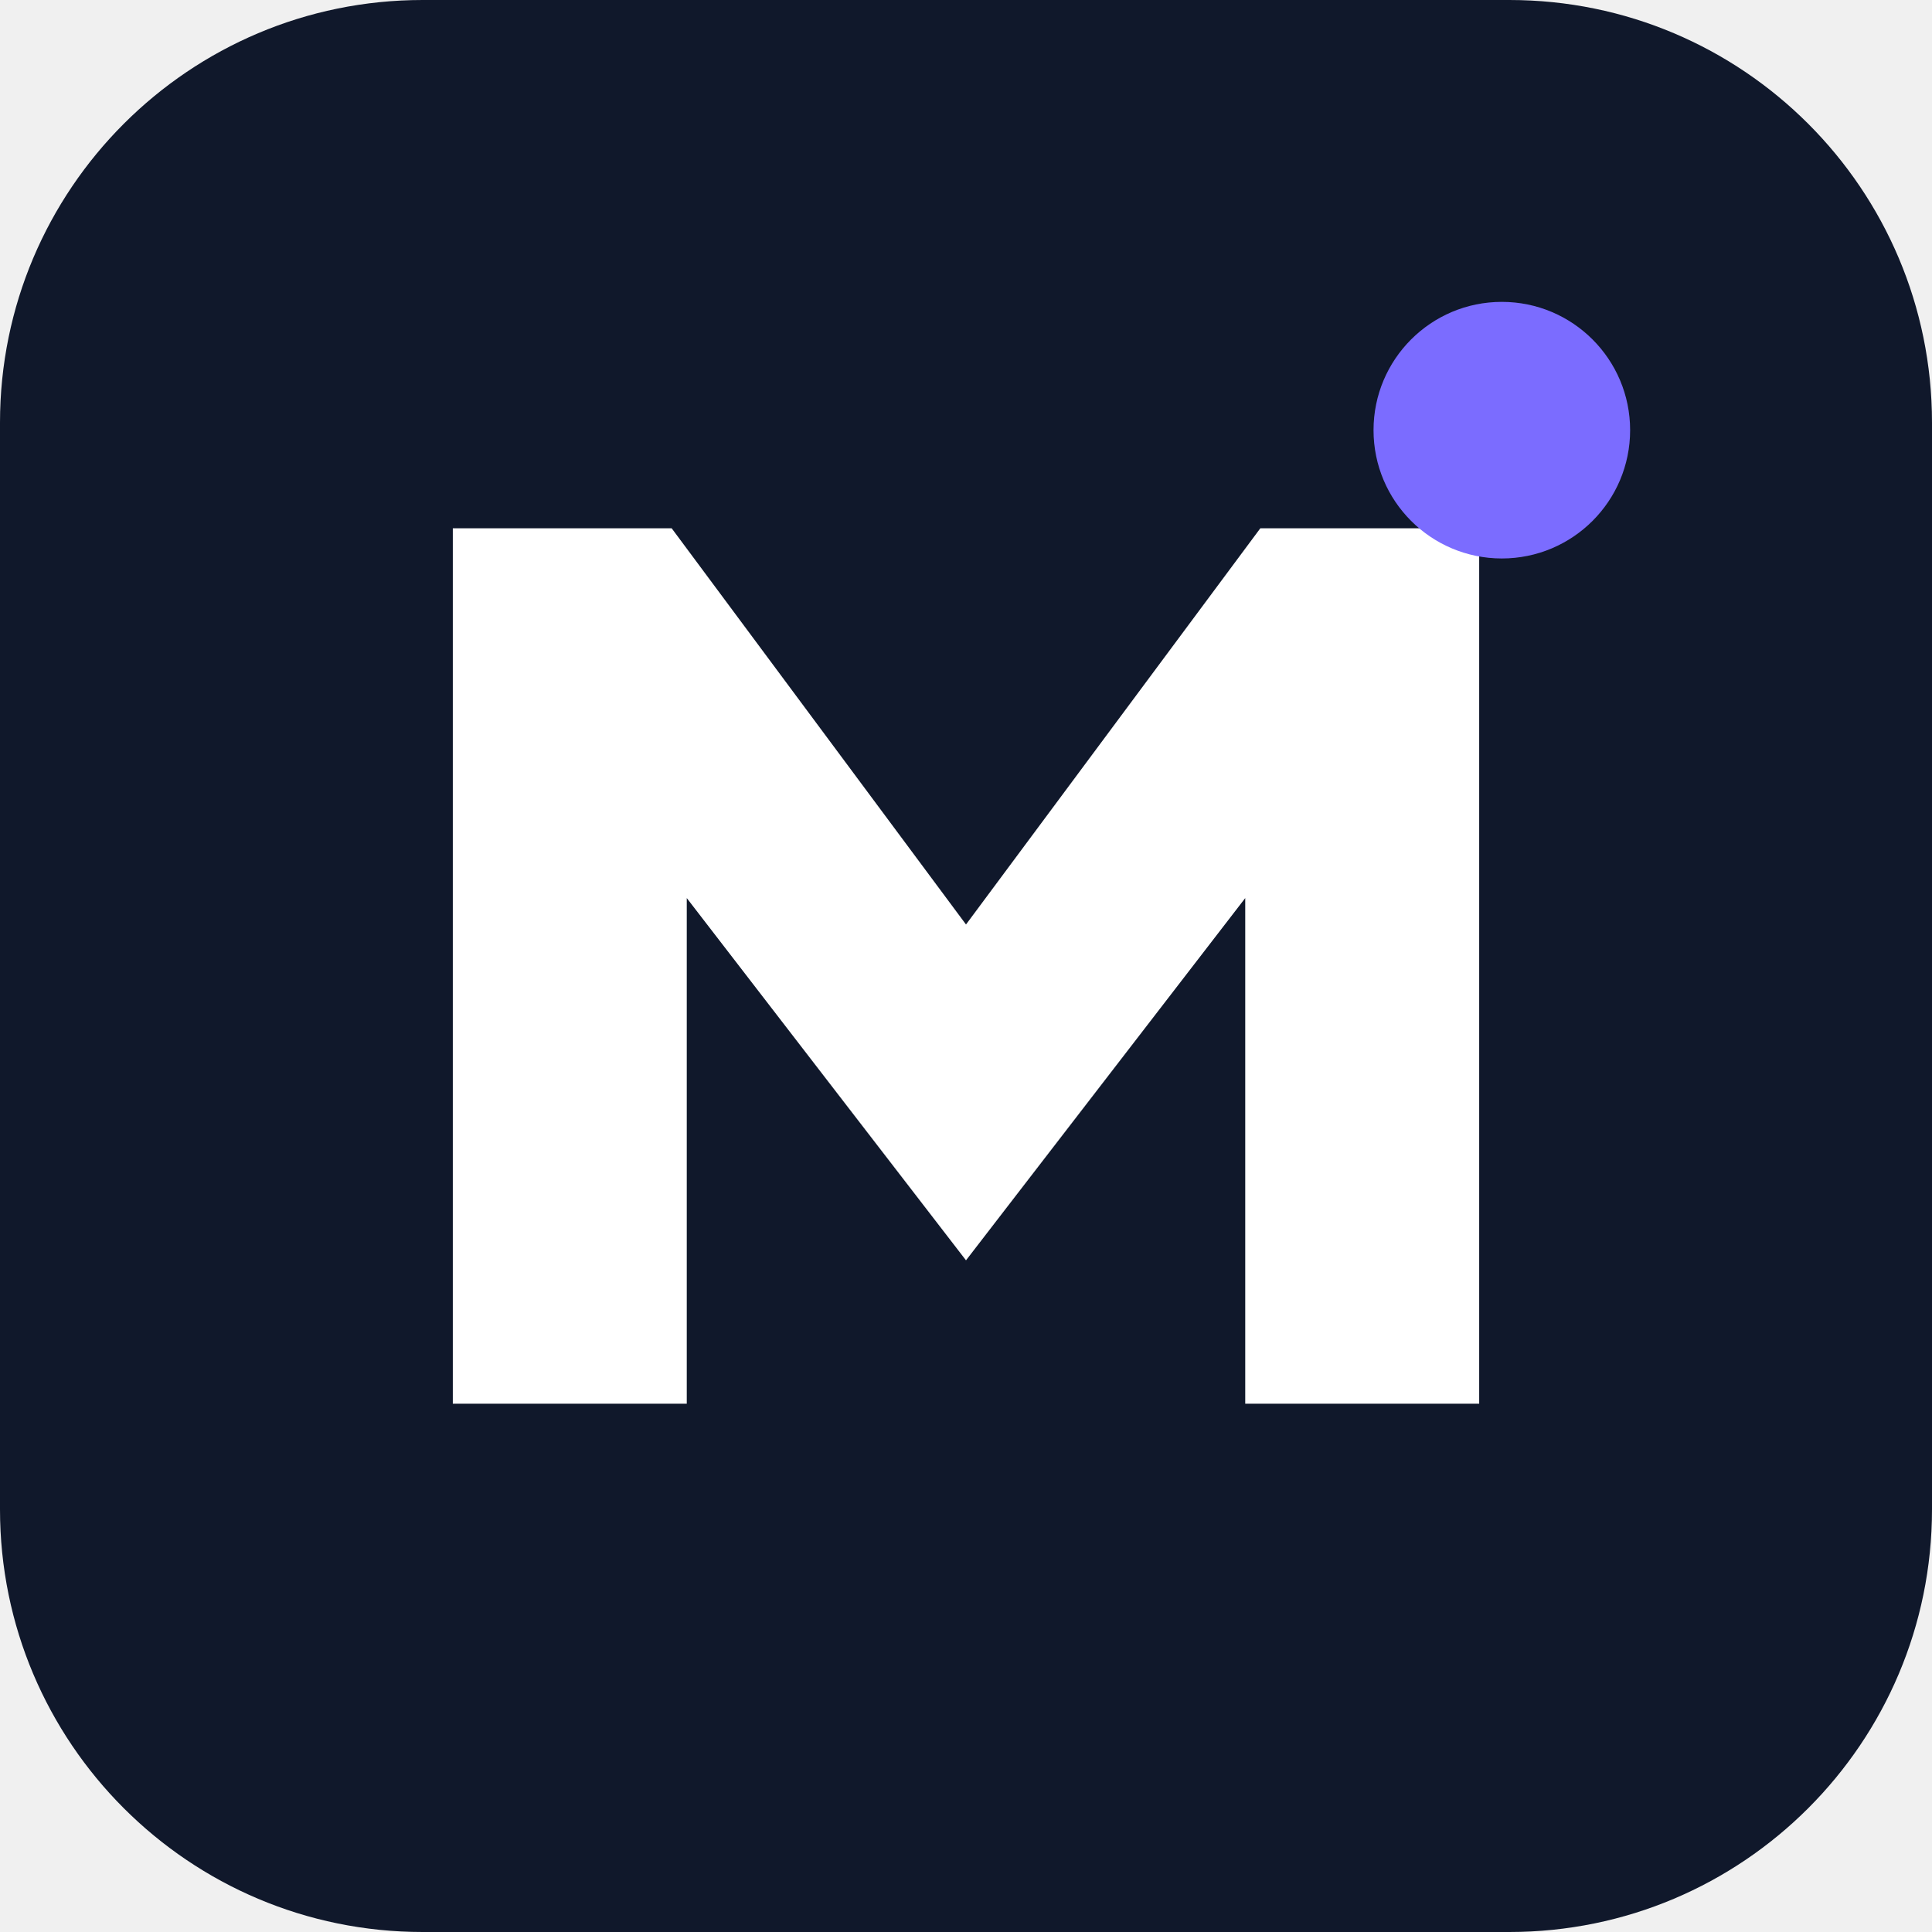
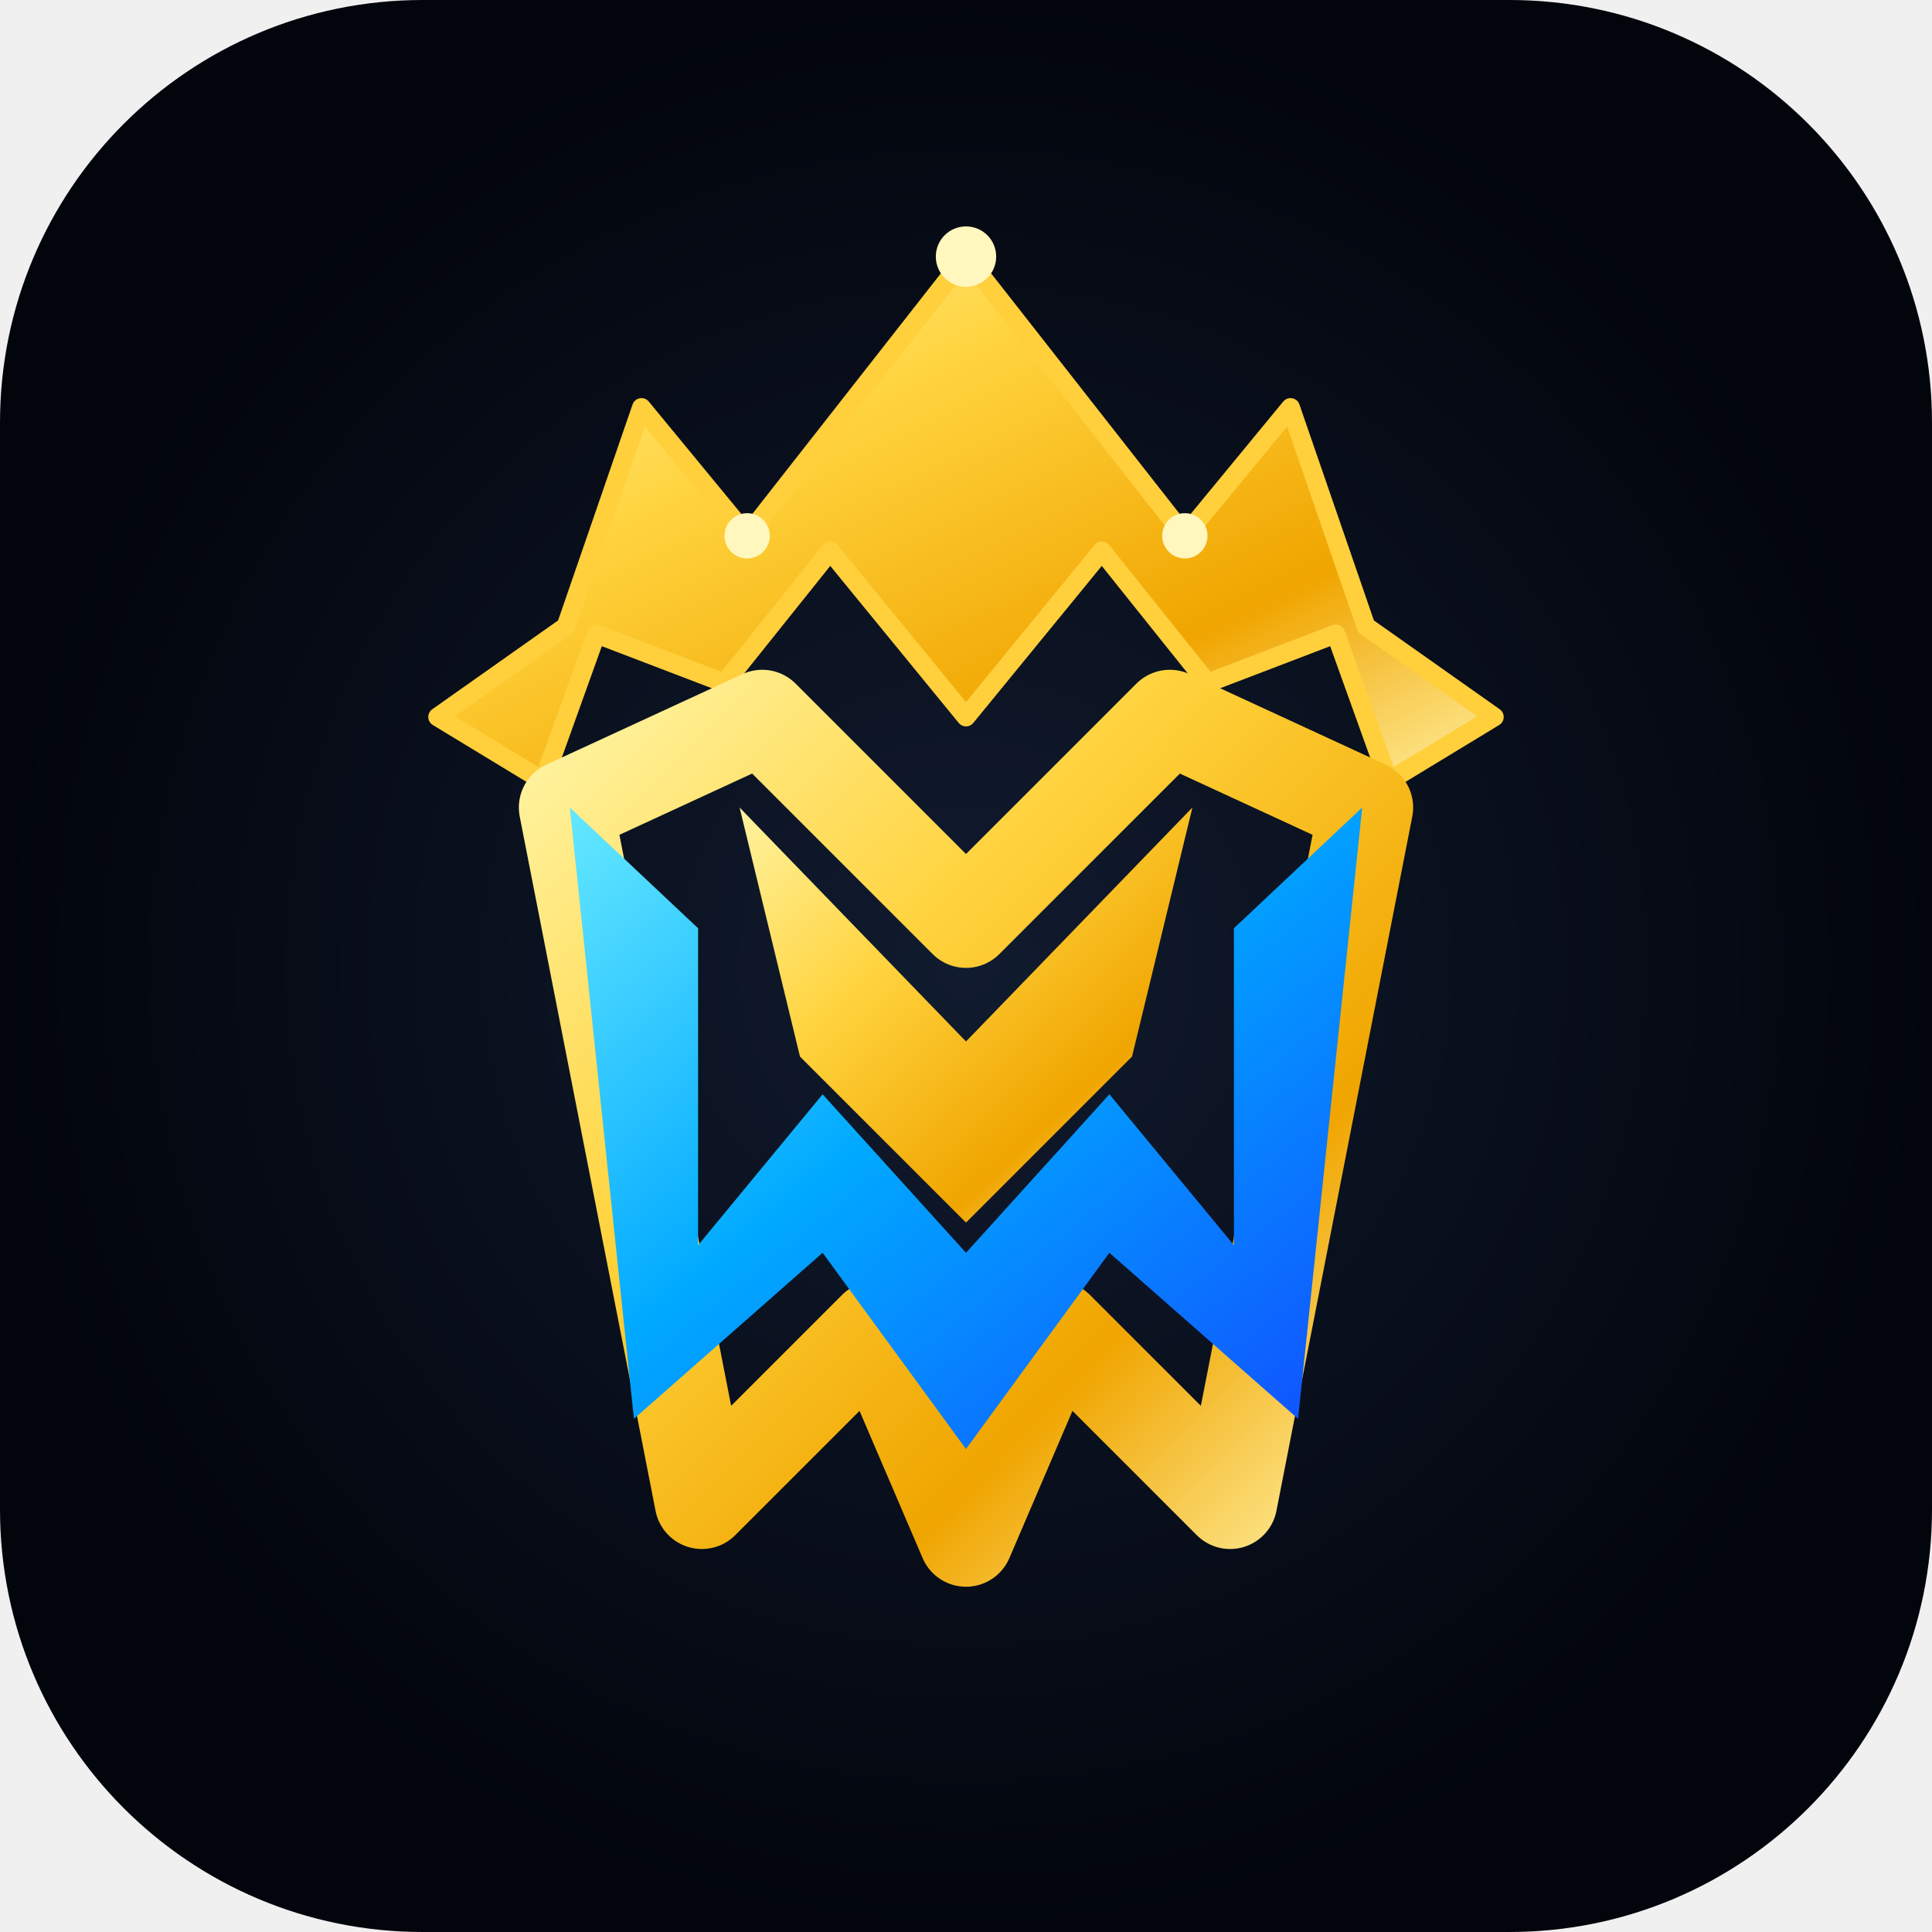
<svg xmlns="http://www.w3.org/2000/svg" viewBox="0 0 512 512">
-   <rect width="512" height="512" rx="112" fill="#10182b" />
-   <path d="M120 372V140h58l78 105 78-105h58v232h-62V238l-74 96-74-96v134z" fill="#fff" />
-   <circle cx="398" cy="114" r="34" fill="#7b6cff" />
+   <defs>
+     <linearGradient id="gold" x1="0" y1="0" x2="1" y2="1">
+       <stop offset="0" stop-color="#fff3a0" />
+       <stop offset=".35" stop-color="#ffd33d" />
+       <stop offset=".72" stop-color="#f0a500" />
+       <stop offset="1" stop-color="#fff0a0" />
+     </linearGradient>
+     <linearGradient id="blue" x1="0" y1="0" x2="1" y2="1">
+       <stop offset="0" stop-color="#65e8ff" />
+       <stop offset=".45" stop-color="#00a9ff" />
+       <stop offset="1" stop-color="#124bff" />
+     </linearGradient>
+     <radialGradient id="bg">
+       <stop offset="0" stop-color="#111b2f" />
+       <stop offset="1" stop-color="#02050c" />
+     </radialGradient>
+   </defs>
+   <rect width="512" height="512" rx="112" fill="url(#bg)" />
+   <path d="M116 190 150 166 170 108 198 142 256 68 314 142 342 108 362 166 396 190 368 207 354 168 320 181 292 146 256 190 220 146 192 181 158 168 144 207Z" fill="url(#gold)" stroke="#ffcf3c" stroke-width="5" stroke-linejoin="round" />
+   <path d="M150 214 202 190 256 244 310 190 362 214 326 398 280 352 256 408 232 352 186 398Z" fill="none" stroke="url(#gold)" stroke-width="25" stroke-linejoin="round" />
+   <path d="M151 214 185 246 185 330 218 290 256 332 294 290 327 330 327 246 361 214 344 376 294 332 256 384 218 332 168 376Z" fill="url(#blue)" />
+   <path d="M196 214 256 276 316 214 300 280 256 324 212 280Z" fill="url(#gold)" />
+   <circle cx="256" cy="68" r="8" fill="#fff7bd" />
+   <circle cx="198" cy="142" r="6" fill="#fff7bd" />
+   <circle cx="314" cy="142" r="6" fill="#fff7bd" />
</svg>
